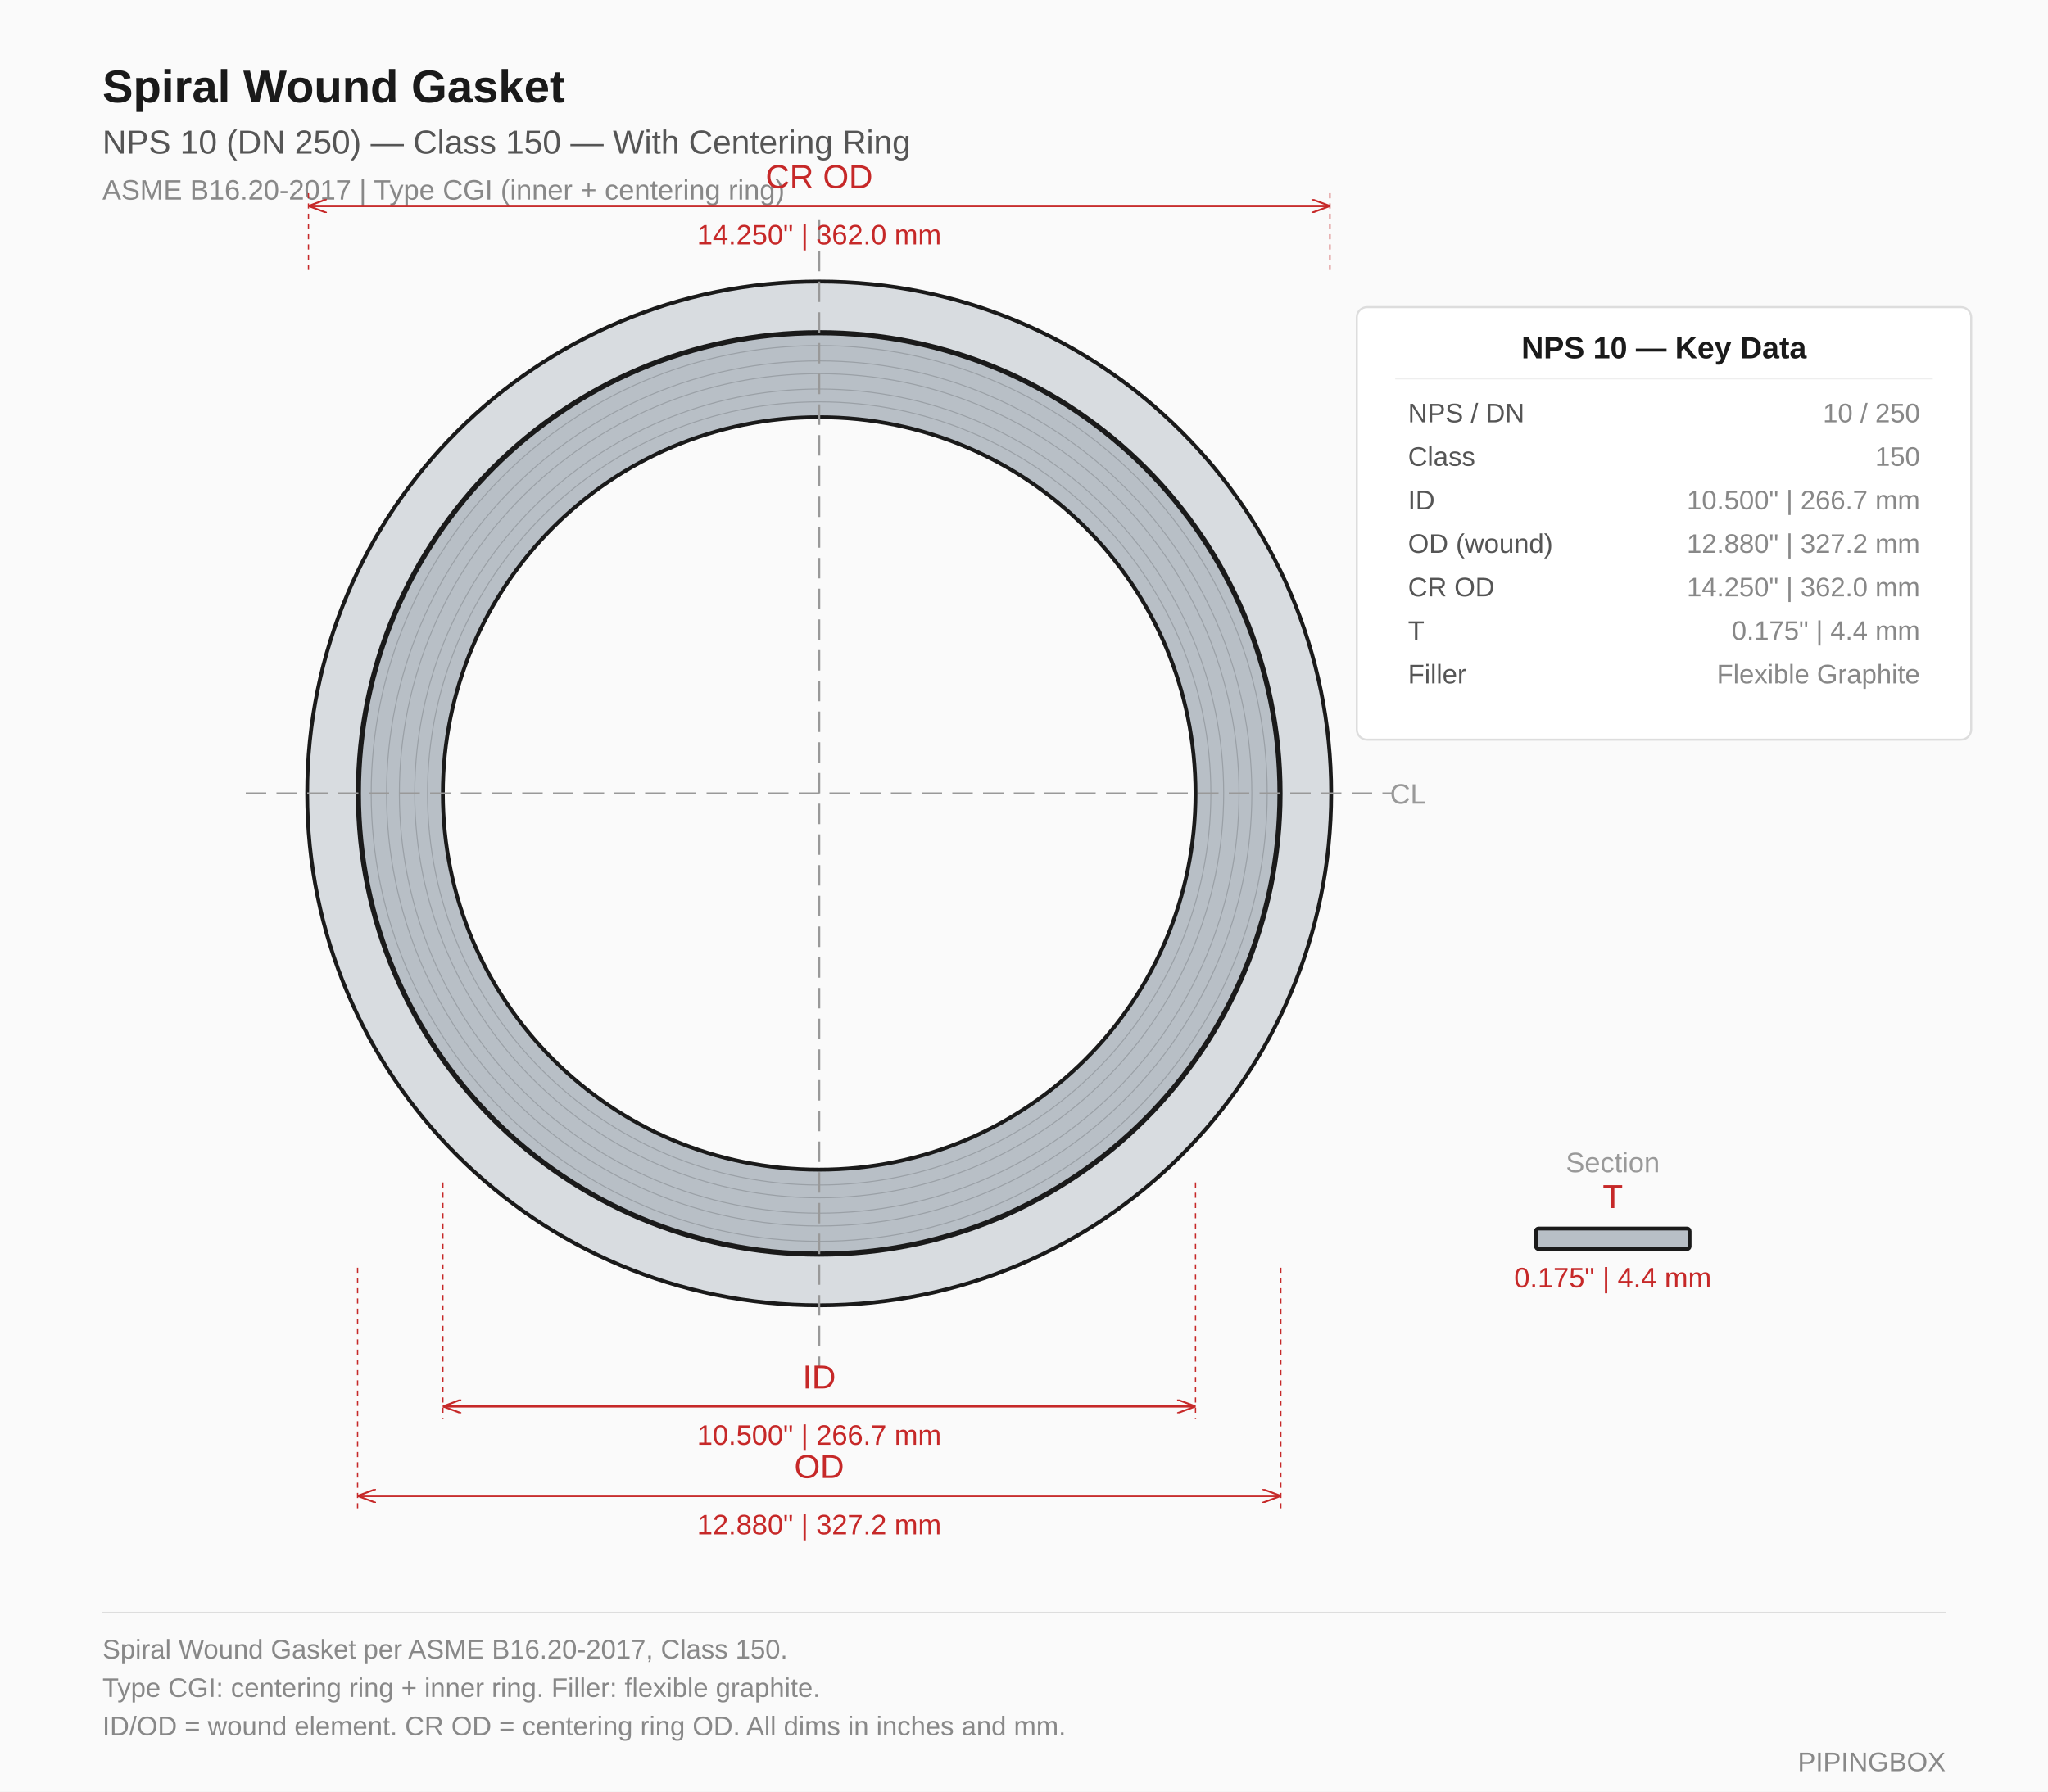
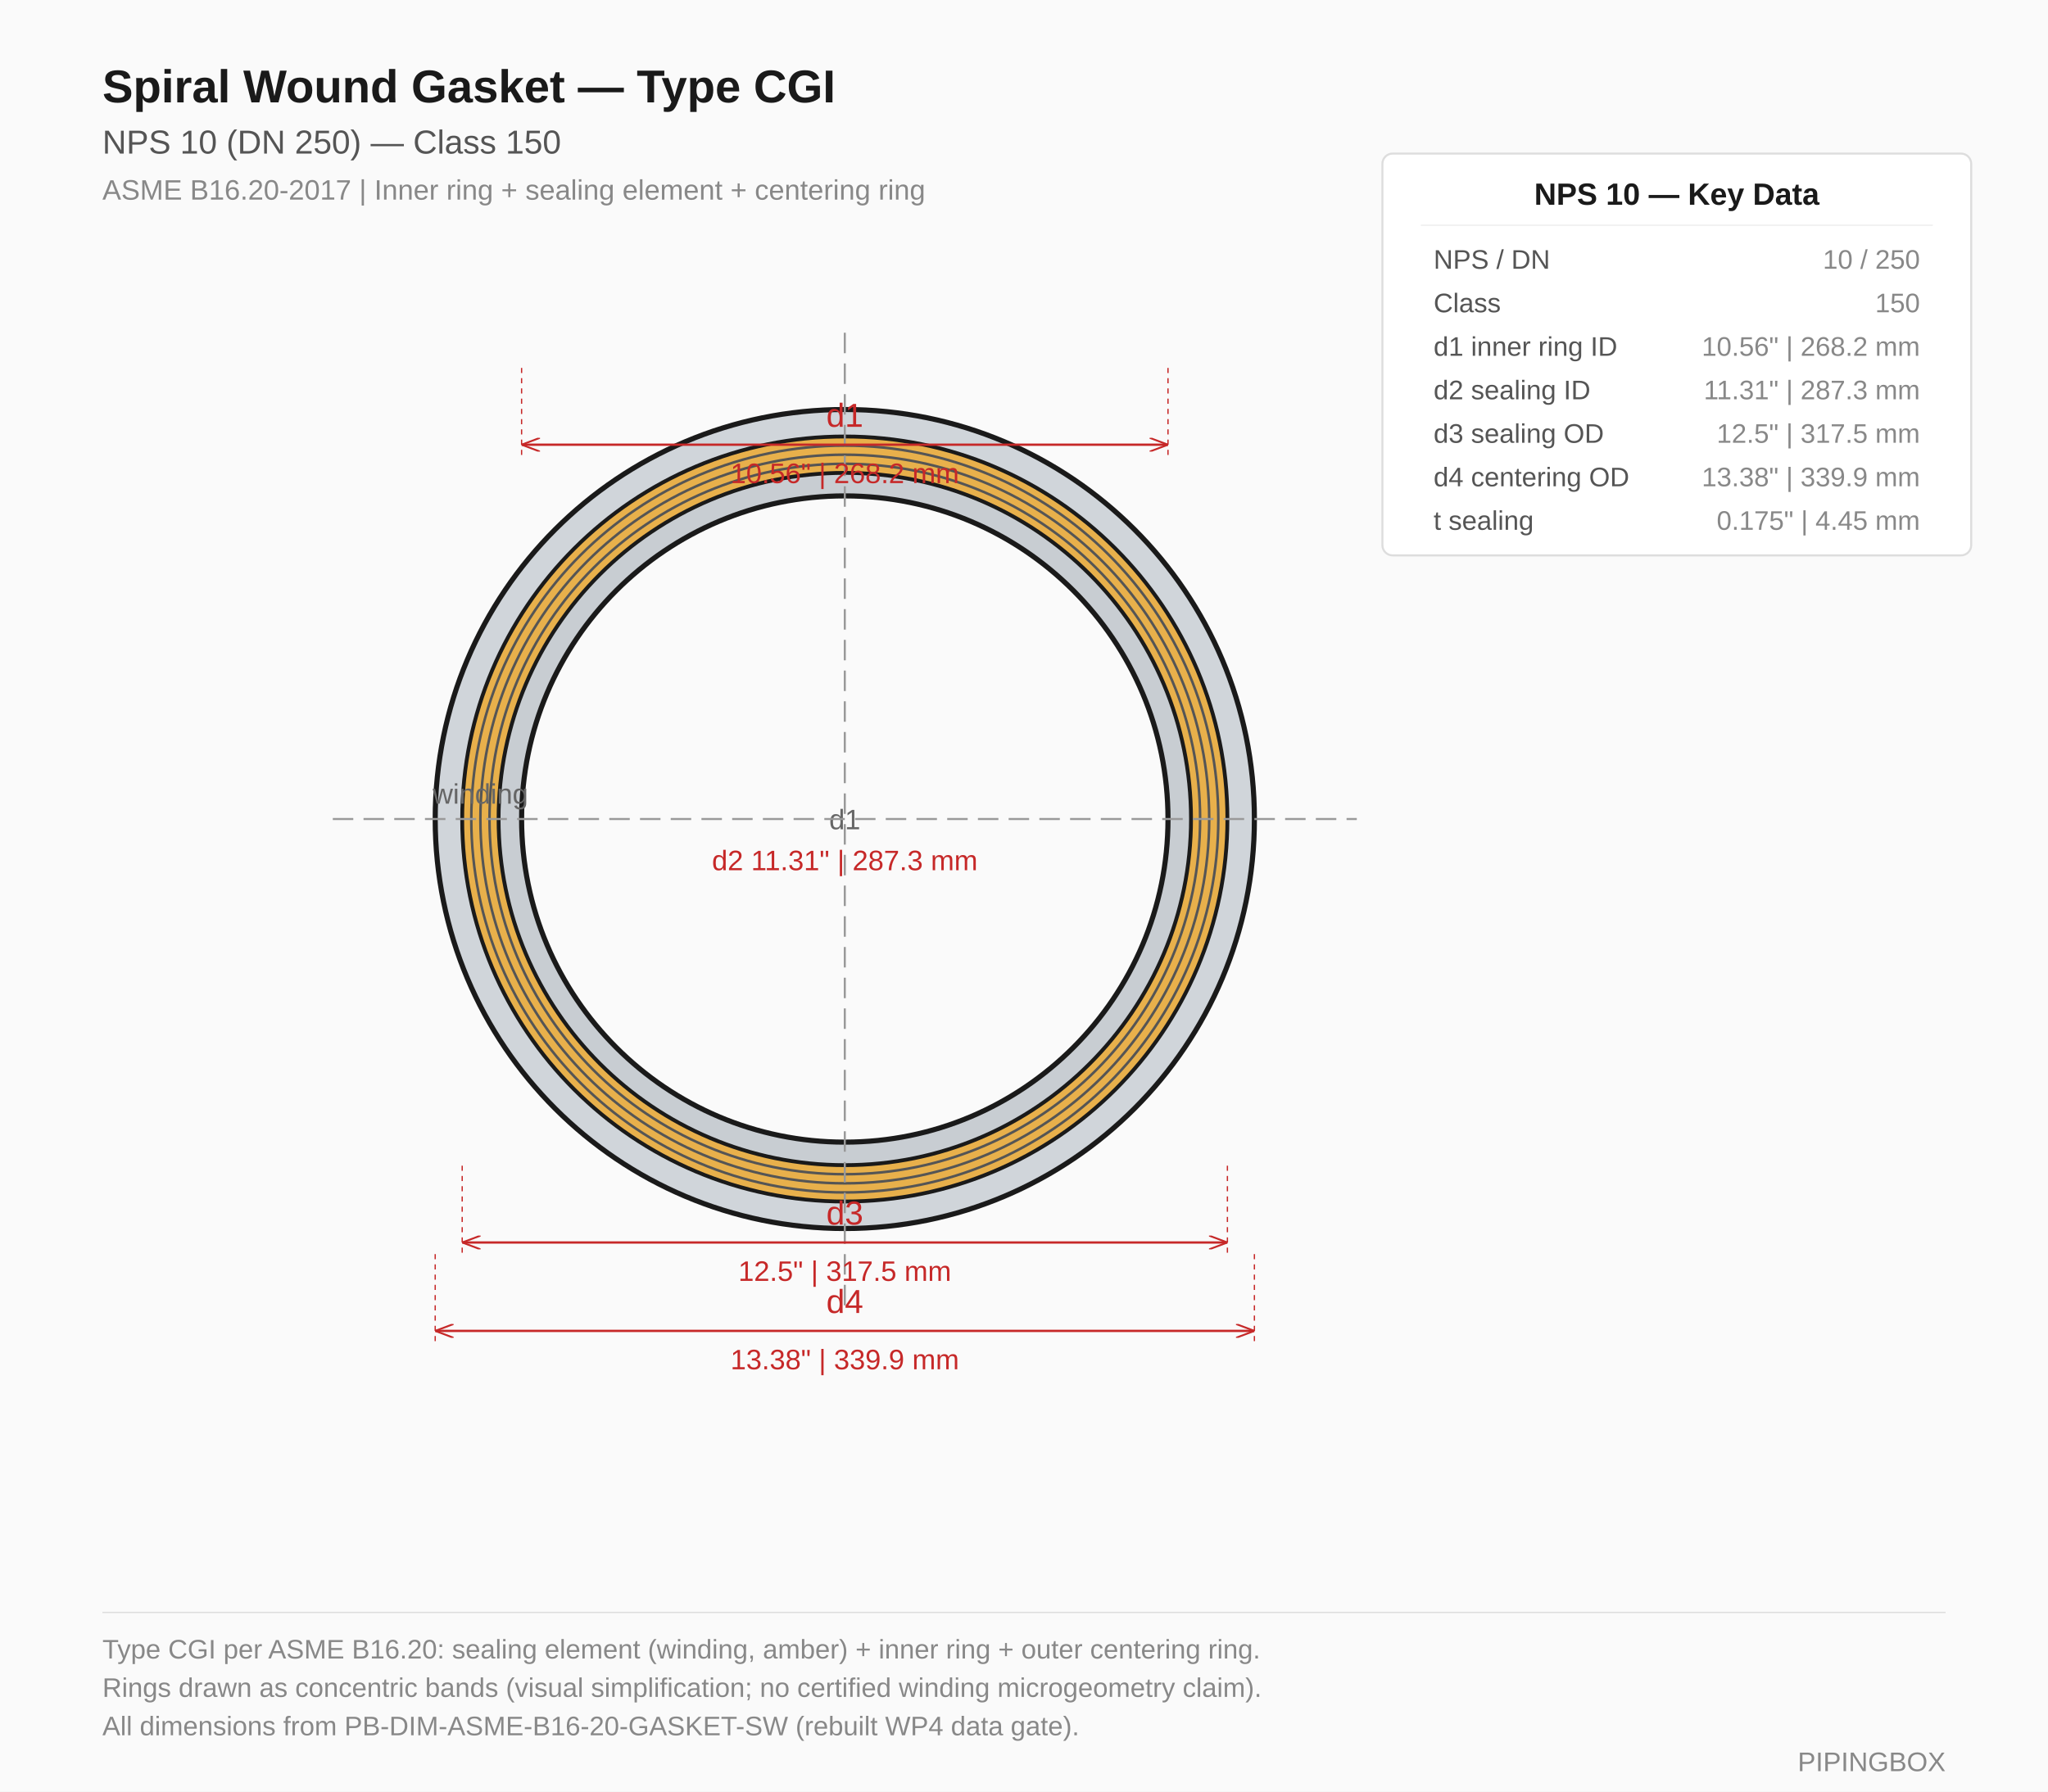
<svg xmlns="http://www.w3.org/2000/svg" viewBox="0 0 800 700" width="800" height="700">
  <defs>
    <style>
    .profile{stroke:#1a1a1a;stroke-width:2;fill:#e2e5e8}
-     .bore{stroke:#555;stroke-width:1;fill:none;stroke-dasharray:4 2}
+     .profile2{stroke:#1a1a1a;stroke-width:1.6;fill:#d0d5da}
+     .winding{stroke:#555;stroke-width:1;fill:none}
    .centerline{stroke:#999;stroke-width:.8;stroke-dasharray:8 4;fill:none}
    .dim-line{stroke:#c62828;stroke-width:.9;fill:none}
    .dim-text{font-family:'Segoe UI',Arial,sans-serif;font-size:13px;fill:#c62828;text-anchor:middle}
    .dim-sub{font-family:'Segoe UI',Arial,sans-serif;font-size:11px;fill:#c62828;text-anchor:middle}
    .title{font-family:'Segoe UI',Arial,sans-serif;font-size:18px;font-weight:600;fill:#1a1a1a}
    .subtitle{font-family:'Segoe UI',Arial,sans-serif;font-size:13px;fill:#555}
    .std-ref{font-family:'Segoe UI',Arial,sans-serif;font-size:11px;fill:#888}
    .note{font-family:'Segoe UI',Arial,sans-serif;font-size:10.5px;fill:#888}
-     .label{font-family:'Segoe UI',Arial,sans-serif;font-size:11px;fill:#999;text-anchor:middle}
+     .label{font-family:'Segoe UI',Arial,sans-serif;font-size:11px;fill:#666;text-anchor:middle}
    .tbl-hdr{font-family:'Segoe UI',Arial,sans-serif;font-size:12px;fill:#1a1a1a;font-weight:600;text-anchor:middle}
    .tbl-key{font-family:'Segoe UI',Arial,sans-serif;font-size:10.5px;fill:#555;text-anchor:start}
    .tbl-val{font-family:'Segoe UI',Arial,sans-serif;font-size:10.5px;fill:#888;text-anchor:end}
  </style>
    <marker id="as" markerWidth="8" markerHeight="6" refX="0" refY="3" orient="auto">
      <path d="M8,0 L0,3 L8,6" fill="none" stroke="#c62828" stroke-width=".8" />
    </marker>
    <marker id="ae" markerWidth="8" markerHeight="6" refX="8" refY="3" orient="auto">
      <path d="M0,0 L8,3 L0,6" fill="none" stroke="#c62828" stroke-width=".8" />
    </marker>
  </defs>
  <rect width="800" height="700" fill="#fafafa" />
-   <text x="40" y="40" class="title">Spiral Wound Gasket</text>
-   <text x="40" y="60" class="subtitle">NPS 10 (DN 250) — Class 150 — With Centering Ring</text>
-   <text x="40" y="78" class="std-ref">ASME B16.20-2017 | Type CGI (inner + centering ring)</text>
-   <circle cx="320" cy="310" r="200" fill="#d8dce0" stroke="#1a1a1a" stroke-width="1.5" />
-   <circle cx="320" cy="310" r="180" fill="#b8bfc6" stroke="#1a1a1a" stroke-width="2" />
-   <circle cx="320" cy="310" r="147" fill="none" stroke="#9aa0a6" stroke-width=".4" />
-   <circle cx="320" cy="310" r="153" fill="none" stroke="#9aa0a6" stroke-width=".4" />
-   <circle cx="320" cy="310" r="158" fill="none" stroke="#9aa0a6" stroke-width=".4" />
-   <circle cx="320" cy="310" r="164" fill="none" stroke="#9aa0a6" stroke-width=".4" />
-   <circle cx="320" cy="310" r="169" fill="none" stroke="#9aa0a6" stroke-width=".4" />
-   <circle cx="320" cy="310" r="175" fill="none" stroke="#9aa0a6" stroke-width=".4" />
-   <circle cx="320" cy="310" r="147" fill="#fafafa" stroke="#1a1a1a" stroke-width="1.5" />
-   <line x1="96" y1="310" x2="544" y2="310" class="centerline" />
-   <line x1="320" y1="86" x2="320" y2="534" class="centerline" />
-   <text x="550" y="314" class="label" text-anchor="start">CL</text>
-   <line x1="173.0" y1="549.5" x2="467.0" y2="549.5" class="dim-line" marker-start="url(#as)" marker-end="url(#ae)" />
-   <text x="320" y="542.5" class="dim-text">ID</text>
-   <text x="320" y="564.5" class="dim-sub">10.500" | 266.7 mm</text>
-   <line x1="173.0" y1="462.0" x2="173.0" y2="554.5" stroke="#c62828" stroke-width=".5" stroke-dasharray="2 2" />
-   <line x1="467.0" y1="462.0" x2="467.0" y2="554.5" stroke="#c62828" stroke-width=".5" stroke-dasharray="2 2" />
-   <line x1="139.68" y1="584.5" x2="500.32" y2="584.5" class="dim-line" marker-start="url(#as)" marker-end="url(#ae)" />
-   <text x="320" y="577.5" class="dim-text">OD</text>
-   <text x="320" y="599.5" class="dim-sub">12.880" | 327.2 mm</text>
-   <line x1="139.68" y1="495.32" x2="139.68" y2="589.5" stroke="#c62828" stroke-width=".5" stroke-dasharray="2 2" />
-   <line x1="500.32" y1="495.32" x2="500.32" y2="589.5" stroke="#c62828" stroke-width=".5" stroke-dasharray="2 2" />
-   <line x1="120.5" y1="80.5" x2="519.5" y2="80.5" class="dim-line" marker-start="url(#as)" marker-end="url(#ae)" />
-   <text x="320" y="73.5" class="dim-text">CR OD</text>
-   <text x="320" y="95.5" class="dim-sub">14.250" | 362.0 mm</text>
-   <line x1="120.5" y1="105.5" x2="120.5" y2="75.5" stroke="#c62828" stroke-width=".5" stroke-dasharray="2 2" />
-   <line x1="519.5" y1="105.5" x2="519.5" y2="75.5" stroke="#c62828" stroke-width=".5" stroke-dasharray="2 2" />
-   <rect x="600" y="480" width="60" height="8" rx="1" fill="#b8bfc6" stroke="#1a1a1a" stroke-width="1.5" />
-   <text x="630" y="472" class="dim-text">T</text>
-   <text x="630" y="503" class="dim-sub">0.175" | 4.4 mm</text>
-   <text x="630" y="458" class="label">Section</text>
-   <rect x="530" y="120" width="240" height="169" rx="4" fill="white" stroke="#ddd" stroke-width=".8" />
-   <text x="650" y="140" class="tbl-hdr">NPS 10 — Key Data</text>
-   <line x1="545" y1="148" x2="755" y2="148" stroke="#eee" stroke-width=".5" />
-   <text x="550" y="165" class="tbl-key">NPS / DN</text>
-   <text x="750" y="165" class="tbl-val">10 / 250</text>
-   <text x="550" y="182" class="tbl-key">Class</text>
-   <text x="750" y="182" class="tbl-val">150</text>
-   <text x="550" y="199" class="tbl-key">ID</text>
-   <text x="750" y="199" class="tbl-val">10.500" | 266.7 mm</text>
-   <text x="550" y="216" class="tbl-key">OD (wound)</text>
-   <text x="750" y="216" class="tbl-val">12.880" | 327.2 mm</text>
-   <text x="550" y="233" class="tbl-key">CR OD</text>
-   <text x="750" y="233" class="tbl-val">14.250" | 362.0 mm</text>
-   <text x="550" y="250" class="tbl-key">T</text>
-   <text x="750" y="250" class="tbl-val">0.175" | 4.4 mm</text>
-   <text x="550" y="267" class="tbl-key">Filler</text>
-   <text x="750" y="267" class="tbl-val">Flexible Graphite</text>
+   <text x="40" y="40" class="title">Spiral Wound Gasket — Type CGI</text>
+   <text x="40" y="60" class="subtitle">NPS 10 (DN 250) — Class 150</text>
+   <text x="40" y="78" class="std-ref">ASME B16.20-2017 | Inner ring + sealing element + centering ring</text>
+   <circle cx="330" cy="320" r="160" fill="#d0d5da" stroke="#1a1a1a" stroke-width="2" />
+   <circle cx="330" cy="320" r="149.456" fill="#e8b04b" stroke="#1a1a1a" stroke-width="1.5" />
+   <circle cx="330" cy="320" r="138.794" class="winding" />
+   <circle cx="330" cy="320" r="142.348" class="winding" />
+   <circle cx="330" cy="320" r="145.902" class="winding" />
+   <circle cx="330" cy="320" r="135.24" fill="#c8cdd2" stroke="#1a1a1a" stroke-width="1.5" />
+   <circle cx="330" cy="320" r="126.249" fill="#fafafa" stroke="#1a1a1a" stroke-width="2" />
+   <text x="330" y="324" class="label">d1</text>
+   <text x="187.652" y="314" class="label" fill="#7a5410">winding</text>
+   <line x1="130" y1="320" x2="530" y2="320" class="centerline" />
+   <line x1="330" y1="130" x2="330" y2="510" class="centerline" />
+   <line x1="170" y1="520" x2="490" y2="520" class="dim-line" marker-start="url(#as)" marker-end="url(#ae)" />
+   <text x="330" y="513" class="dim-text">d4</text>
+   <text x="330" y="535" class="dim-sub">13.38" | 339.9 mm</text>
+   <line x1="170" y1="490" x2="170" y2="525" stroke="#c62828" stroke-width=".5" stroke-dasharray="2 2" />
+   <line x1="490" y1="490" x2="490" y2="525" stroke="#c62828" stroke-width=".5" stroke-dasharray="2 2" />
+   <line x1="180.544" y1="485.456" x2="479.456" y2="485.456" class="dim-line" marker-start="url(#as)" marker-end="url(#ae)" />
+   <text x="330" y="478.456" class="dim-text">d3</text>
+   <text x="330" y="500.456" class="dim-sub">12.5" | 317.5 mm</text>
+   <line x1="180.544" y1="455.456" x2="180.544" y2="490.456" stroke="#c62828" stroke-width=".5" stroke-dasharray="2 2" />
+   <line x1="479.456" y1="455.456" x2="479.456" y2="490.456" stroke="#c62828" stroke-width=".5" stroke-dasharray="2 2" />
+   <line x1="203.751" y1="173.751" x2="456.249" y2="173.751" class="dim-line" marker-start="url(#as)" marker-end="url(#ae)" />
+   <text x="330" y="166.751" class="dim-text">d1</text>
+   <text x="330" y="188.751" class="dim-sub">10.56" | 268.2 mm</text>
+   <line x1="203.751" y1="143.751" x2="203.751" y2="178.751" stroke="#c62828" stroke-width=".5" stroke-dasharray="2 2" />
+   <line x1="456.249" y1="143.751" x2="456.249" y2="178.751" stroke="#c62828" stroke-width=".5" stroke-dasharray="2 2" />
+   <text x="330" y="340" class="dim-sub">d2 11.31" | 287.3 mm</text>
+   <rect x="540" y="60" width="230" height="157" rx="4" fill="white" stroke="#ddd" stroke-width=".8" />
+   <text x="655" y="80" class="tbl-hdr">NPS 10 — Key Data</text>
+   <line x1="555" y1="88" x2="755" y2="88" stroke="#eee" stroke-width=".5" />
+   <text x="560" y="105" class="tbl-key">NPS / DN</text>
+   <text x="750" y="105" class="tbl-val">10 / 250</text>
+   <text x="560" y="122" class="tbl-key">Class</text>
+   <text x="750" y="122" class="tbl-val">150</text>
+   <text x="560" y="139" class="tbl-key">d1 inner ring ID</text>
+   <text x="750" y="139" class="tbl-val">10.56" | 268.2 mm</text>
+   <text x="560" y="156" class="tbl-key">d2 sealing ID</text>
+   <text x="750" y="156" class="tbl-val">11.31" | 287.3 mm</text>
+   <text x="560" y="173" class="tbl-key">d3 sealing OD</text>
+   <text x="750" y="173" class="tbl-val">12.5" | 317.5 mm</text>
+   <text x="560" y="190" class="tbl-key">d4 centering OD</text>
+   <text x="750" y="190" class="tbl-val">13.38" | 339.9 mm</text>
+   <text x="560" y="207" class="tbl-key">t sealing</text>
+   <text x="750" y="207" class="tbl-val">0.175" | 4.45 mm</text>
  <line x1="40" y1="630" x2="760" y2="630" stroke="#ddd" stroke-width=".5" />
-   <text x="40" y="648" class="note">Spiral Wound Gasket per ASME B16.20-2017, Class 150.</text>
-   <text x="40" y="663" class="note">Type CGI: centering ring + inner ring. Filler: flexible graphite.</text>
-   <text x="40" y="678" class="note">ID/OD = wound element. CR OD = centering ring OD. All dims in inches and mm.</text>
+   <text x="40" y="648" class="note">Type CGI per ASME B16.20: sealing element (winding, amber) + inner ring + outer centering ring.</text>
+   <text x="40" y="663" class="note">Rings drawn as concentric bands (visual simplification; no certified winding microgeometry claim).</text>
+   <text x="40" y="678" class="note">All dimensions from PB-DIM-ASME-B16-20-GASKET-SW (rebuilt WP4 data gate).</text>
  <text x="760" y="692" class="note" text-anchor="end" fill="#ccc">PIPINGBOX</text>
</svg>
